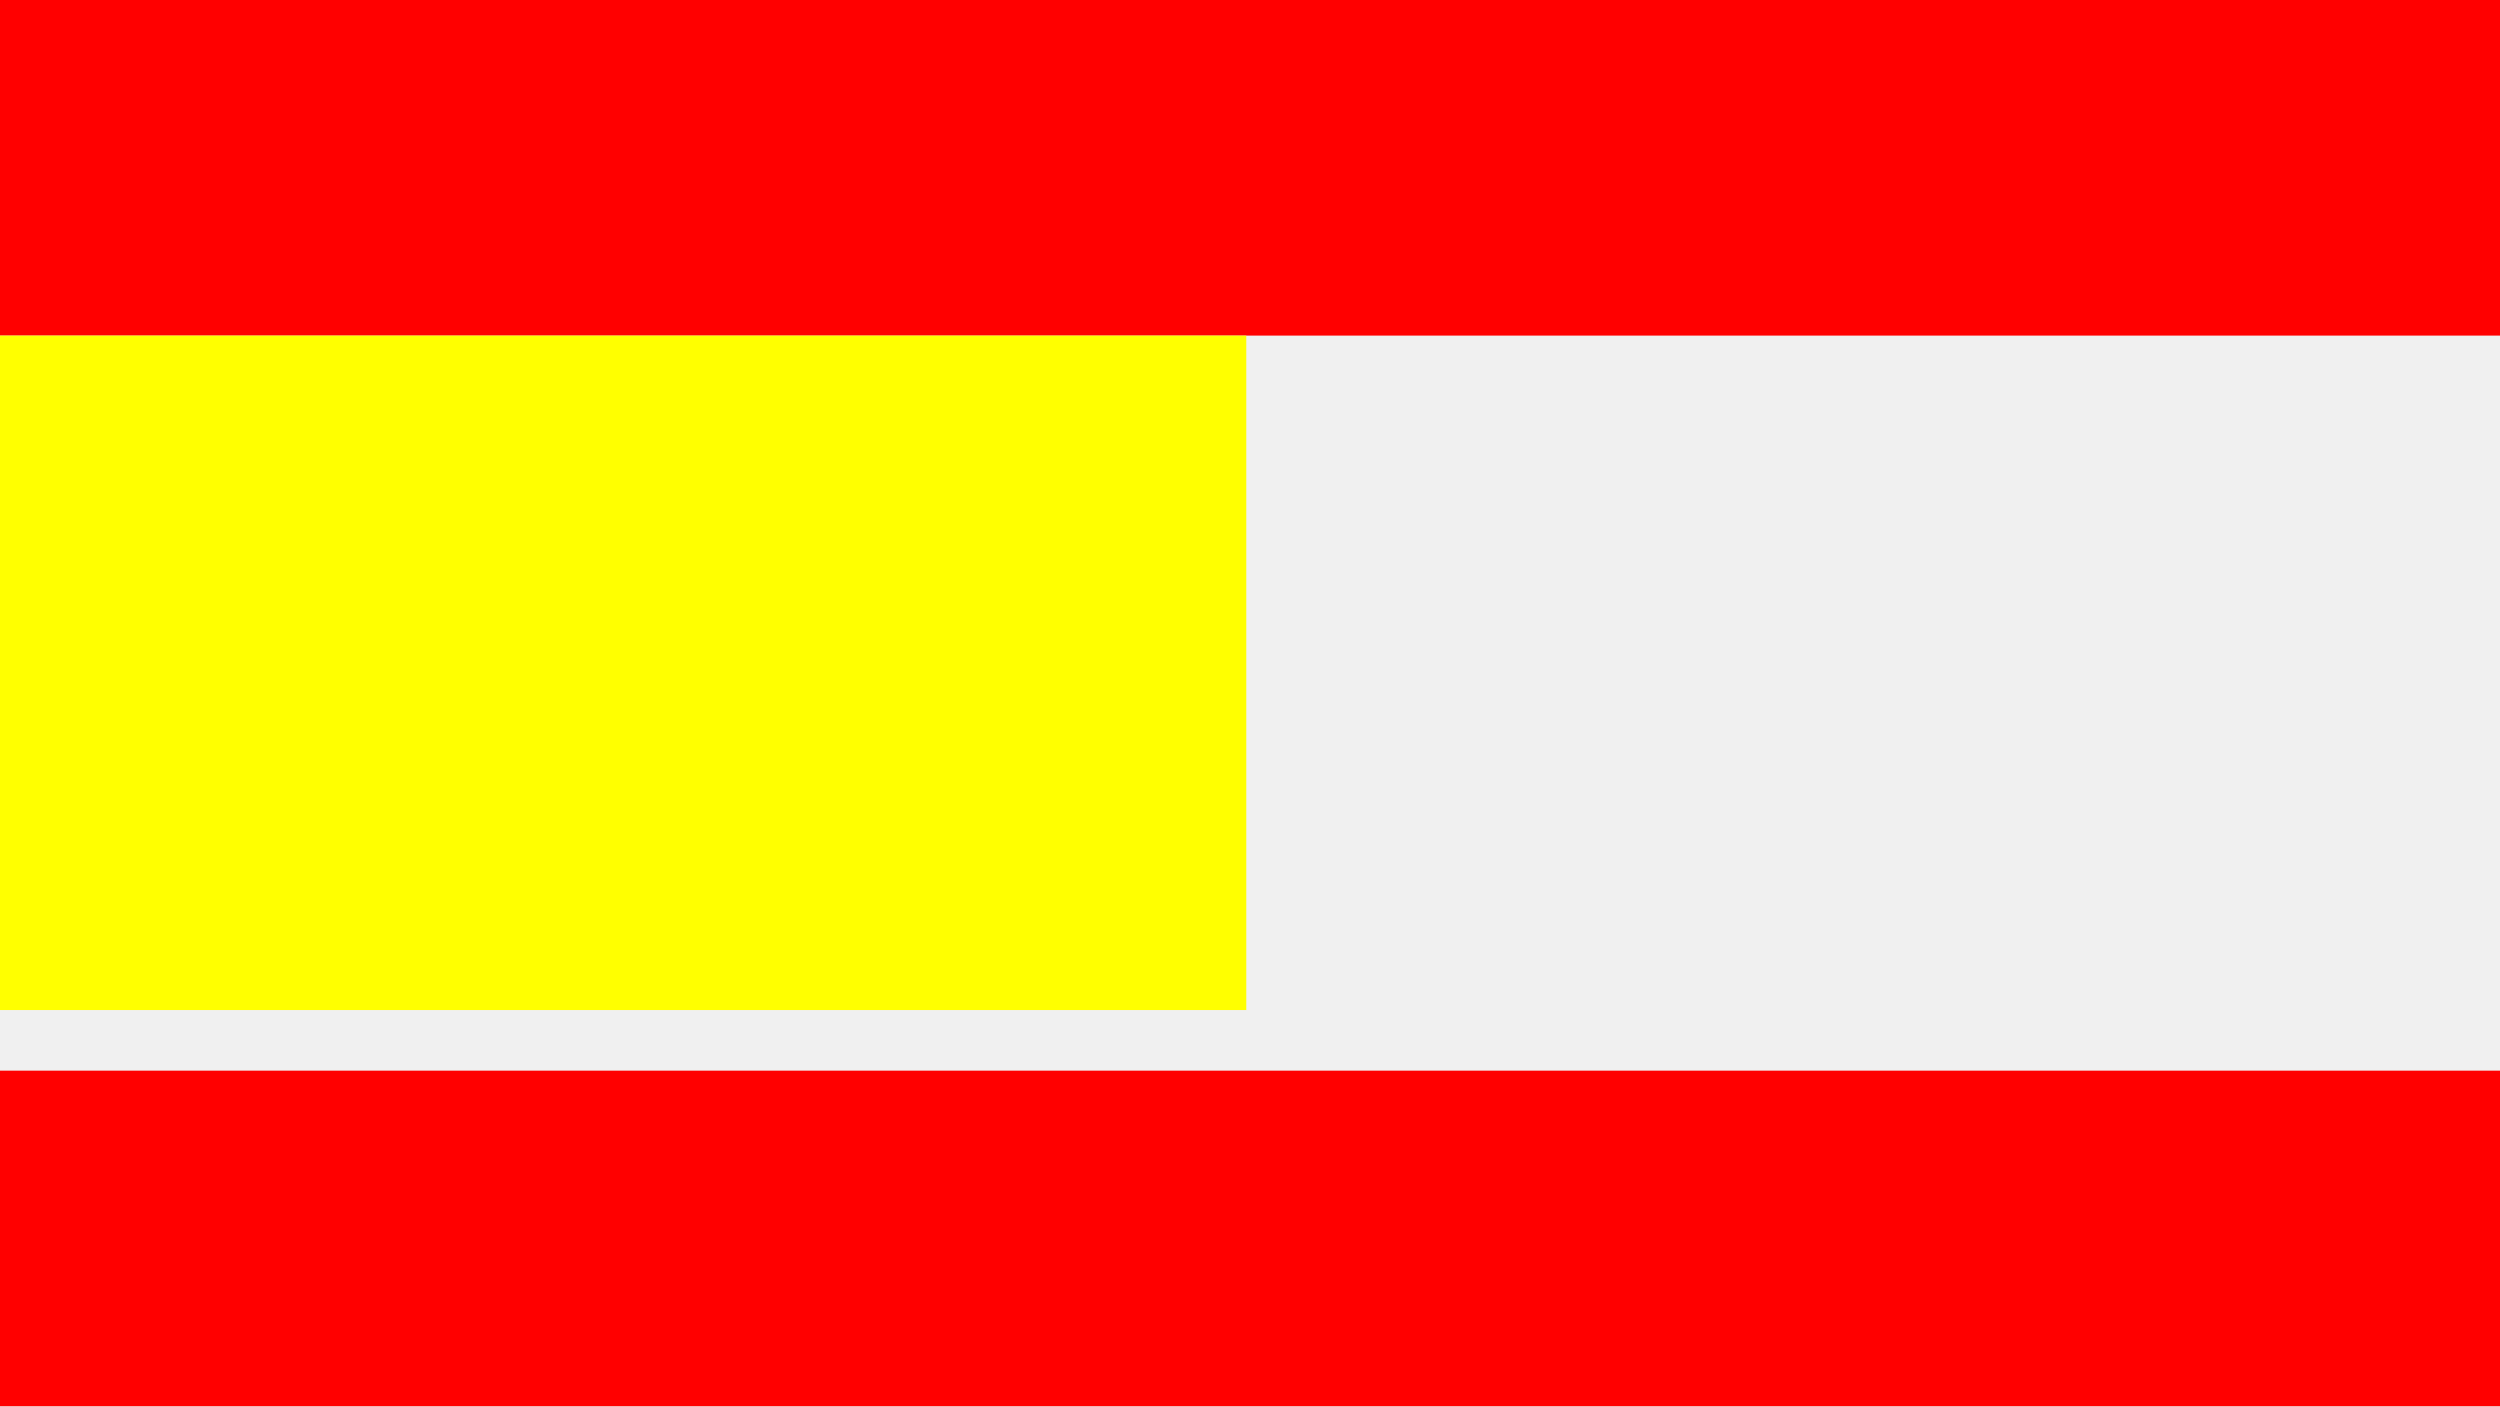
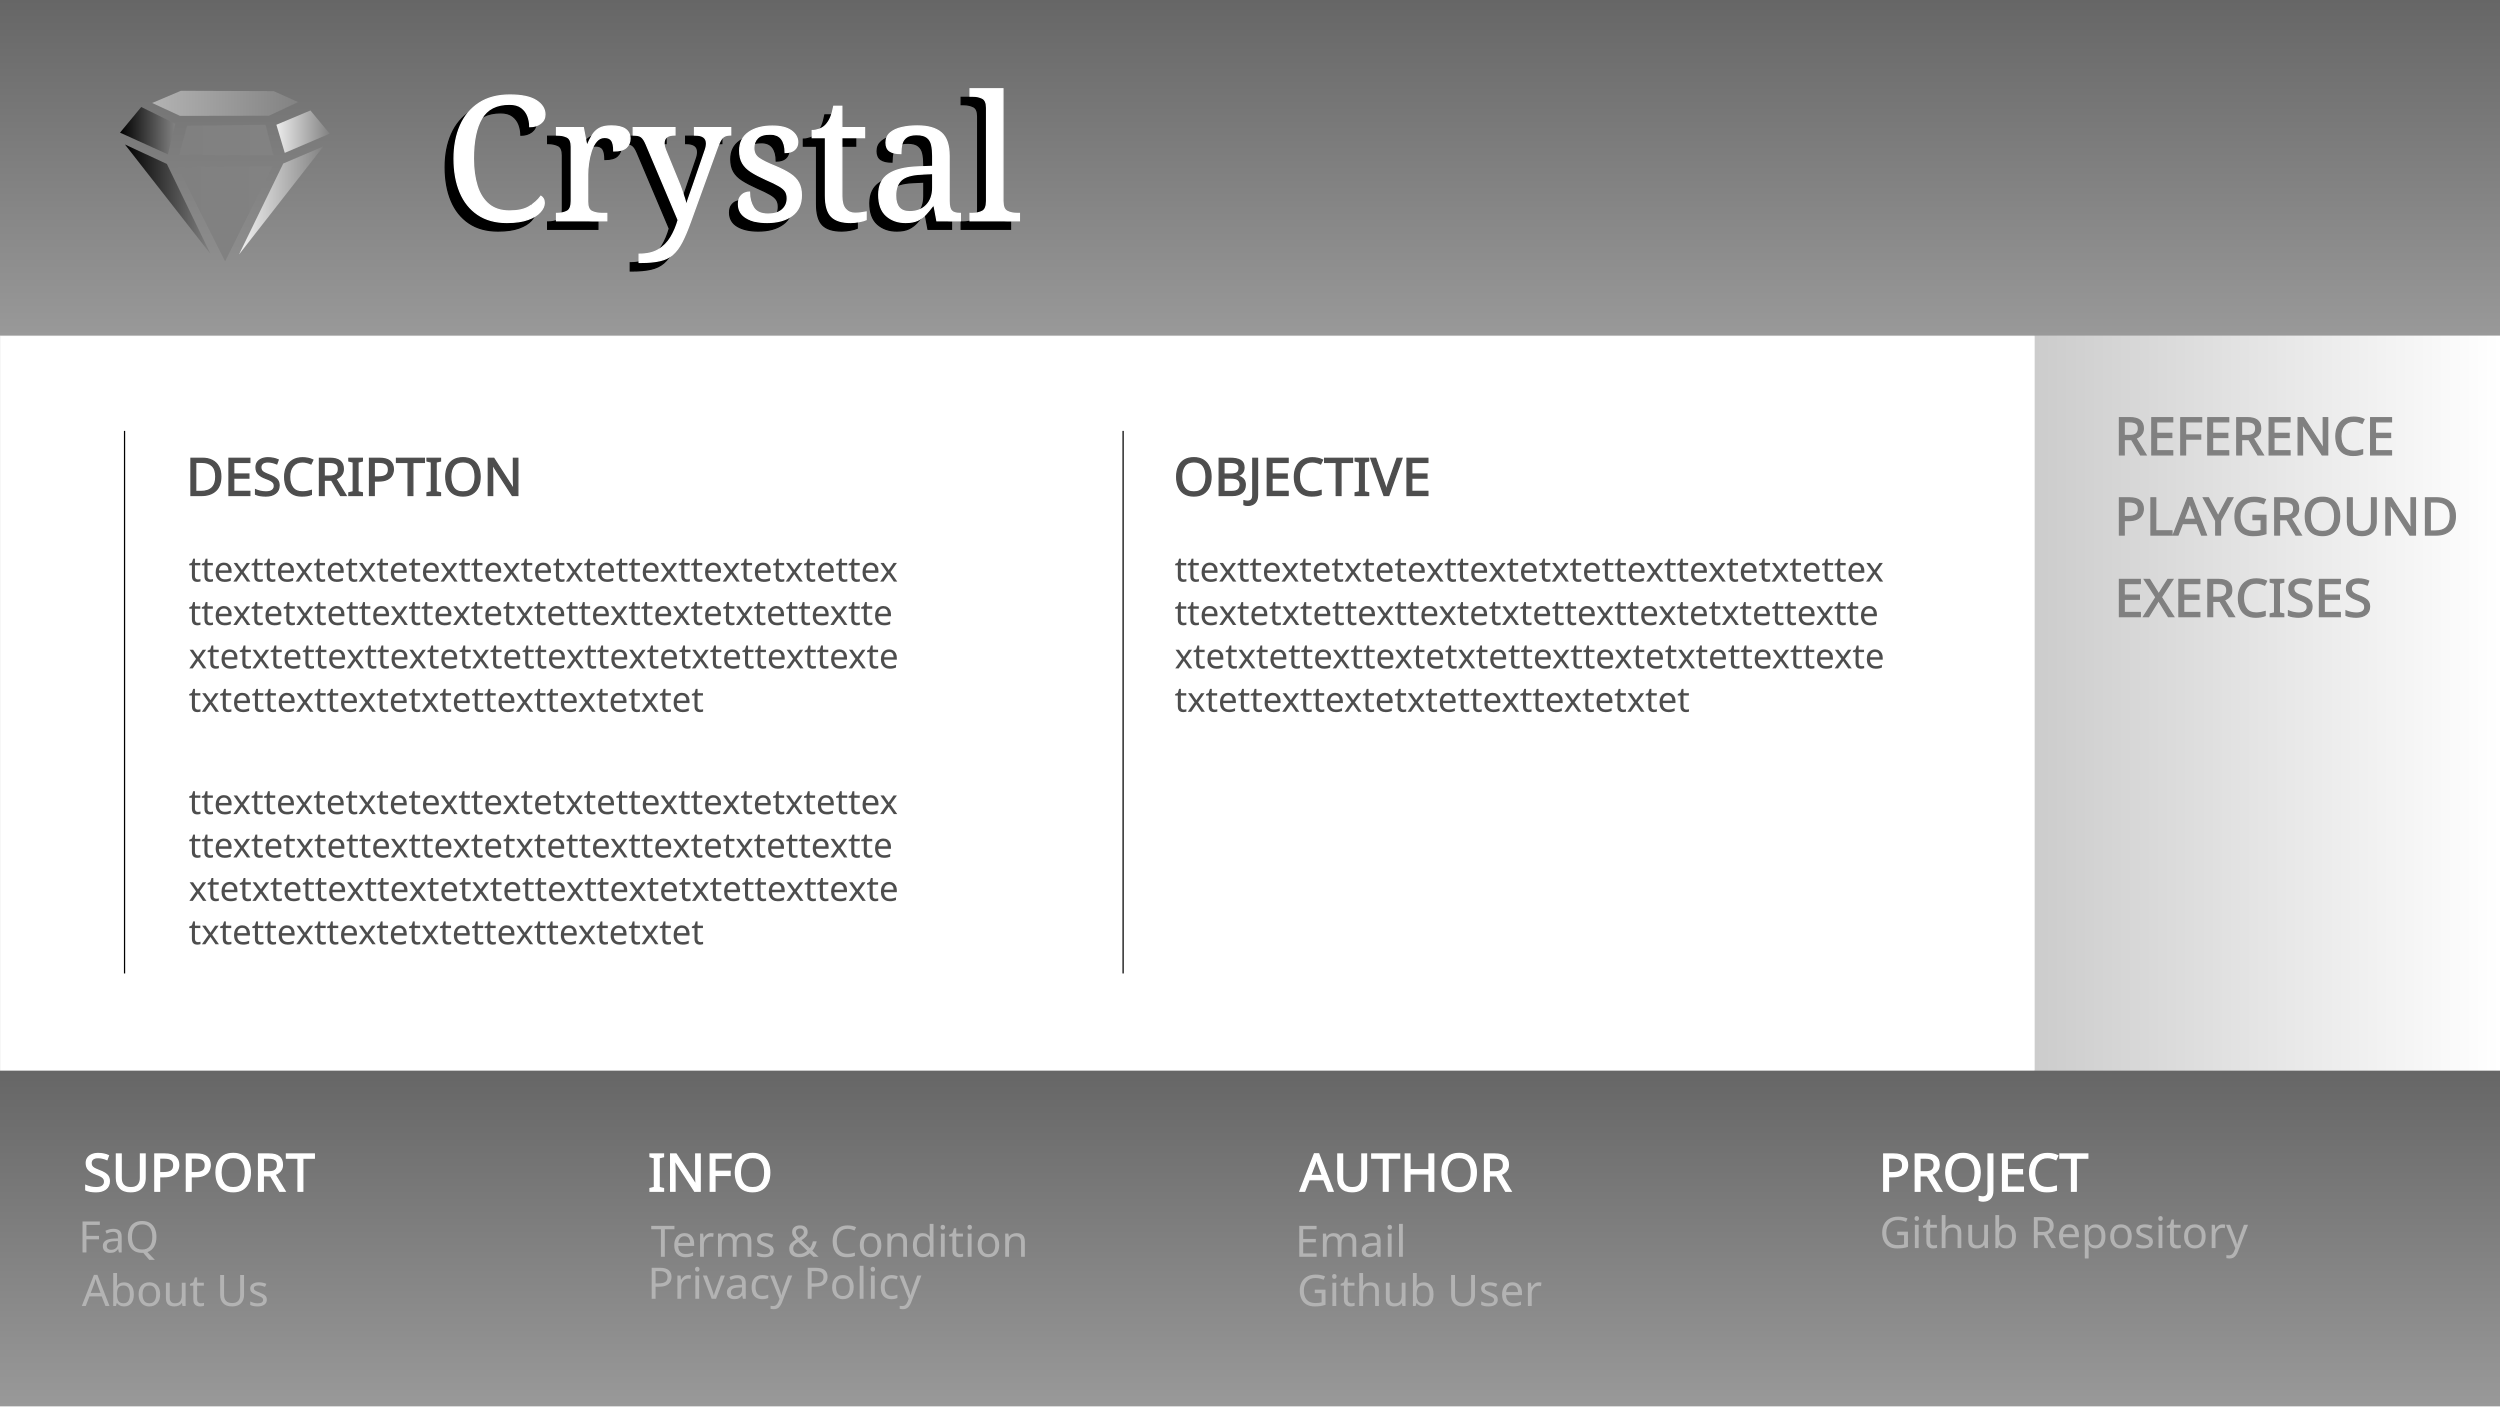
<svg xmlns="http://www.w3.org/2000/svg" xmlns:xlink="http://www.w3.org/1999/xlink" width="1920" height="1080" viewBox="0 0 508 285.75" version="1.1" id="svg8">
  <defs id="defs2">
+     <linearGradient id="linearGradient1412">
+       <stop style="stop-color:#cccccc;stop-opacity:1" offset="0" id="stop1408" />
+       <stop style="stop-color:#ffffff;stop-opacity:1" offset="1" id="stop1410" />
+     </linearGradient>
+     <linearGradient id="linearGradient998">
+       <stop style="stop-color:#666666;stop-opacity:1" offset="0" id="stop994" />
+       <stop style="stop-color:#999999;stop-opacity:1" offset="1" id="stop996" />
+     </linearGradient>
+     <linearGradient id="linearGradient962">
+       <stop style="stop-color:#666666;stop-opacity:1" offset="0" id="stop958" />
+       <stop style="stop-color:#999999;stop-opacity:1" offset="1" id="stop960" />
+     </linearGradient>
    <linearGradient xlink:href="#linearGradient1164" y2="467.512" x2="754.548" y1="467.512" x1="708.435" gradientTransform="translate(-620.584,-365.076)" gradientUnits="userSpaceOnUse" id="linearGradient1216-2" />
    <linearGradient id="linearGradient1164">
      <stop offset="0" style="stop-color: rgb(242, 242, 242); stop-opacity: 1;" id="stop1160" />
      <stop offset="1" style="stop-color: rgb(130, 130, 130); stop-opacity: 1;" id="stop1162" />
    </linearGradient>
    <linearGradient xlink:href="#linearGradient1204" y2="474.789" x2="726.72" y1="474.789" x1="674.98" gradientTransform="translate(-620.584,-365.076)" gradientUnits="userSpaceOnUse" id="linearGradient1174-2" />
    <linearGradient id="linearGradient1204">
      <stop offset="0" style="stop-color: rgb(128, 128, 128); stop-opacity: 1;" id="stop1200" />
      <stop offset="1" style="stop-color: rgb(130, 130, 130); stop-opacity: 1;" id="stop1202" />
    </linearGradient>
    <linearGradient xlink:href="#linearGradient1212" y2="466.839" x2="692.9" y1="466.839" x1="646.146" gradientTransform="translate(-620.584,-365.076)" gradientUnits="userSpaceOnUse" id="linearGradient1182-7" />
    <linearGradient id="linearGradient1212">
      <stop offset="0" style="stop-color: rgb(0, 0, 0); stop-opacity: 1;" id="stop1208" />
      <stop offset="1" style="stop-color: rgb(130, 130, 130); stop-opacity: 1;" id="stop1210" />
    </linearGradient>
    <linearGradient xlink:href="#linearGradient1188" y2="414.444" x2="740.733" y1="414.444" x1="660.988" gradientTransform="translate(-620.584,-365.076)" gradientUnits="userSpaceOnUse" id="linearGradient1190-5" />
    <linearGradient id="linearGradient1188">
      <stop offset="0" style="stop-color: rgb(179, 179, 179); stop-opacity: 1;" id="stop1184" />
      <stop offset="1" style="stop-color: rgb(130, 130, 130); stop-opacity: 1;" id="stop1186" />
    </linearGradient>
    <linearGradient xlink:href="#linearGradient1196" y2="429.921" x2="757.979" y1="429.921" x1="728.876" gradientTransform="translate(-620.584,-365.076)" gradientUnits="userSpaceOnUse" id="linearGradient1198-8" />
    <linearGradient id="linearGradient1196">
      <stop offset="0" style="stop-color: rgb(236, 236, 236); stop-opacity: 1;" id="stop1192" />
      <stop offset="1" style="stop-color: rgb(130, 130, 130); stop-opacity: 1;" id="stop1194" />
    </linearGradient>
    <linearGradient xlink:href="#linearGradient1204" y2="434.502" x2="727.259" y1="434.502" x1="675.789" gradientTransform="translate(-620.584,-365.076)" gradientUnits="userSpaceOnUse" id="linearGradient1206-5" />
    <linearGradient xlink:href="#linearGradient1212" y2="429.382" x2="673.633" y1="429.382" x1="643.451" gradientTransform="translate(-620.584,-365.076)" gradientUnits="userSpaceOnUse" id="linearGradient1214-7" />
+     <linearGradient xlink:href="#linearGradient962" id="linearGradient964" x1="-457.012" y1="288.52" x2="-457.012" y2="546.256" gradientUnits="userSpaceOnUse" gradientTransform="translate(2.3014329e-5,3.0207196e-5)" />
+     <linearGradient xlink:href="#linearGradient998" id="linearGradient1000" x1="-457.012" y1="-533.744" x2="-457.012" y2="-276.008" gradientUnits="userSpaceOnUse" />
+     <linearGradient xlink:href="#linearGradient1343" id="linearGradient1289" gradientUnits="userSpaceOnUse" gradientTransform="matrix(1.913625,0,0,1.913625,-3503.338,-486.0763)" x1="708.435" y1="467.512" x2="754.548" y2="467.512" />
+     <linearGradient id="linearGradient1343">
+       <stop id="stop1339" offset="0" style="stop-color:#8a0707;stop-opacity:1" />
+       <stop id="stop1341" offset="1" style="stop-color:#ee4a4a;stop-opacity:1" />
+     </linearGradient>
+     <linearGradient xlink:href="#linearGradient1257" id="linearGradient1287" gradientUnits="userSpaceOnUse" gradientTransform="matrix(1.913625,0,0,1.913625,-3503.338,-486.0763)" x1="674.98" y1="474.789" x2="726.72" y2="474.789" />
+     <linearGradient id="linearGradient1257">
+       <stop style="stop-color:#880505;stop-opacity:1" offset="0" id="stop1253" />
+       <stop style="stop-color:#8a0707;stop-opacity:1" offset="1" id="stop1255" />
+     </linearGradient>
+     <linearGradient xlink:href="#linearGradient1337" id="linearGradient1285" gradientUnits="userSpaceOnUse" gradientTransform="matrix(1.913625,0,0,1.913625,-3503.338,-486.0763)" x1="646.146" y1="466.839" x2="692.9" y2="466.839" />
+     <linearGradient id="linearGradient1337">
+       <stop style="stop-color:#e64444;stop-opacity:1" offset="0" id="stop1333" />
+       <stop style="stop-color:#890606;stop-opacity:1" offset="1" id="stop1335" />
+     </linearGradient>
+     <linearGradient xlink:href="#linearGradient1263" id="linearGradient1283" gradientUnits="userSpaceOnUse" gradientTransform="matrix(1.913625,0,0,1.913625,-3503.338,-486.0763)" x1="700.527" y1="421.256" x2="700.86" y2="407.584" />
+     <linearGradient id="linearGradient1263">
+       <stop style="stop-color:#8b0808;stop-opacity:1" offset="0" id="stop1259" />
+       <stop style="stop-color:#e64545;stop-opacity:1" offset="1" id="stop1261" />
+     </linearGradient>
+     <linearGradient xlink:href="#linearGradient1325" id="linearGradient1281" gradientUnits="userSpaceOnUse" gradientTransform="matrix(1.913625,0,0,1.913625,-3503.338,-486.0763)" x1="728.876" y1="429.921" x2="757.979" y2="429.921" />
+     <linearGradient id="linearGradient1325">
+       <stop id="stop1321" offset="0" style="stop-color:#8b0808;stop-opacity:1" />
+       <stop id="stop1323" offset="1" style="stop-color:#f64f4f;stop-opacity:1" />
+     </linearGradient>
+     <linearGradient xlink:href="#linearGradient1331" id="linearGradient1279" gradientUnits="userSpaceOnUse" gradientTransform="matrix(1.913625,0,0,1.913625,-3503.338,-486.0763)" x1="643.451" y1="429.382" x2="673.633" y2="429.382" />
+     <linearGradient id="linearGradient1331">
+       <stop style="stop-color:#ef4a4a;stop-opacity:1" offset="0" id="stop1327" />
+       <stop style="stop-color:#8b0808;stop-opacity:1" offset="1" id="stop1329" />
+     </linearGradient>
+     <linearGradient xlink:href="#linearGradient1251" id="linearGradient1239" gradientUnits="userSpaceOnUse" gradientTransform="matrix(1.913625,0,0,1.913625,-3503.338,-988.0497)" x1="708.435" y1="467.512" x2="754.548" y2="467.512" />
+     <linearGradient id="linearGradient1251">
+       <stop style="stop-color:#f14c4c;stop-opacity:1" offset="0" id="stop1247" />
+       <stop style="stop-color:#950e0e;stop-opacity:1" offset="1" id="stop1249" />
+     </linearGradient>
+     <linearGradient xlink:href="#linearGradient1257" id="linearGradient1237" gradientUnits="userSpaceOnUse" gradientTransform="matrix(1.913625,0,0,1.913625,-3503.338,-988.0497)" x1="674.98" y1="474.789" x2="726.72" y2="474.789" />
+     <linearGradient xlink:href="#linearGradient1181" id="linearGradient1235" gradientUnits="userSpaceOnUse" gradientTransform="matrix(1.913625,0,0,1.913625,-3503.338,-988.0497)" x1="646.146" y1="466.839" x2="692.9" y2="466.839" />
+     <linearGradient id="linearGradient1181">
+       <stop id="stop1177" offset="0" style="stop-color:#800000;stop-opacity:1" />
+       <stop id="stop1179" offset="1" style="stop-color:#f64c4c;stop-opacity:1" />
+     </linearGradient>
+     <linearGradient xlink:href="#linearGradient1263" id="linearGradient1233" gradientUnits="userSpaceOnUse" gradientTransform="matrix(1.913625,0,0,1.913625,-3503.338,-988.0497)" x1="660.988" y1="414.444" x2="740.733" y2="414.444" />
+     <linearGradient xlink:href="#linearGradient1245" id="linearGradient1231" gradientUnits="userSpaceOnUse" gradientTransform="matrix(1.913625,0,0,1.913625,-3503.338,-988.0497)" x1="728.876" y1="429.921" x2="757.979" y2="429.921" />
+     <linearGradient id="linearGradient1245">
+       <stop style="stop-color:#f14c4c;stop-opacity:1" offset="0" id="stop1241" />
+       <stop style="stop-color:#890606;stop-opacity:1" offset="1" id="stop1243" />
+     </linearGradient>
+     <linearGradient xlink:href="#linearGradient1175" id="linearGradient1227" gradientUnits="userSpaceOnUse" gradientTransform="matrix(1.913625,0,0,1.913625,-3503.338,-988.0497)" x1="643.451" y1="429.382" x2="673.633" y2="429.382" />
+     <linearGradient id="linearGradient1175">
+       <stop id="stop1180" offset="0" style="stop-color:#800000;stop-opacity:1" />
+       <stop id="stop1173" offset="1" style="stop-color:#ff5555;stop-opacity:1" />
+     </linearGradient>
+     <linearGradient gradientTransform="matrix(1.913625,0,0,1.913625,-3206.783,-1246.993)" xlink:href="#linearGradient1193" id="linearGradient1216-23" gradientUnits="userSpaceOnUse" x1="708.435" y1="467.512" x2="754.548" y2="467.512" />
+     <linearGradient id="linearGradient1193">
+       <stop id="stop1189" offset="0" style="stop-color:#ffeeaa;stop-opacity:1" />
+       <stop id="stop1191" offset="1" style="stop-color:#ffcc00;stop-opacity:1" />
+     </linearGradient>
+     <linearGradient gradientTransform="matrix(1.913625,0,0,1.913625,-3206.783,-1246.993)" xlink:href="#linearGradient1199" id="linearGradient1174-9" x1="674.98" y1="474.789" x2="726.72" y2="474.789" gradientUnits="userSpaceOnUse" />
+     <linearGradient id="linearGradient1199">
+       <stop id="stop1195" offset="0" style="stop-color:#44aa00;stop-opacity:1" />
+       <stop id="stop1197" offset="1" style="stop-color:#55d400;stop-opacity:1" />
+     </linearGradient>
+     <linearGradient gradientTransform="matrix(1.913625,0,0,1.913625,-3206.783,-1246.993)" xlink:href="#linearGradient1181" id="linearGradient1182-9" x1="646.146" y1="466.839" x2="692.9" y2="466.839" gradientUnits="userSpaceOnUse" />
+     <linearGradient gradientTransform="matrix(1.913625,0,0,1.913625,-3206.783,-1246.993)" xlink:href="#linearGradient1211" id="linearGradient1190-52" x1="660.988" y1="414.444" x2="740.733" y2="414.444" gradientUnits="userSpaceOnUse" />
+     <linearGradient id="linearGradient1211">
+       <stop id="stop1207" offset="0" style="stop-color:#0088aa;stop-opacity:1" />
+       <stop id="stop1209" offset="1" style="stop-color:#2ad4ff;stop-opacity:1" />
+     </linearGradient>
+     <linearGradient gradientTransform="matrix(1.913625,0,0,1.913625,-3206.783,-1246.993)" xlink:href="#linearGradient1193" id="linearGradient1198-87" x1="728.876" y1="429.921" x2="757.979" y2="429.921" gradientUnits="userSpaceOnUse" />
+     <linearGradient gradientTransform="matrix(1.913625,0,0,1.913625,-3206.783,-1246.993)" xlink:href="#linearGradient1199" id="linearGradient1206-6" x1="675.789" y1="434.502" x2="727.259" y2="434.502" gradientUnits="userSpaceOnUse" />
+     <linearGradient gradientTransform="matrix(1.913625,0,0,1.913625,-3206.783,-1246.993)" xlink:href="#linearGradient1175" id="linearGradient1214-1" x1="643.451" y1="429.382" x2="673.633" y2="429.382" gradientUnits="userSpaceOnUse" />
+     <linearGradient gradientTransform="matrix(1.913625,0,0,1.913625,-3500.445,-1235.42)" xlink:href="#linearGradient1164" id="linearGradient1216-2-4" gradientUnits="userSpaceOnUse" x1="708.435" y1="467.512" x2="754.548" y2="467.512" />
+     <linearGradient gradientTransform="matrix(1.913625,0,0,1.913625,-3500.445,-1235.42)" xlink:href="#linearGradient1204" id="linearGradient1174-2-0" x1="674.98" y1="474.789" x2="726.72" y2="474.789" gradientUnits="userSpaceOnUse" />
+     <linearGradient gradientTransform="matrix(1.913625,0,0,1.913625,-3500.445,-1235.42)" xlink:href="#linearGradient1212" id="linearGradient1182-7-7" x1="646.146" y1="466.839" x2="692.9" y2="466.839" gradientUnits="userSpaceOnUse" />
+     <linearGradient gradientTransform="matrix(1.913625,0,0,1.913625,-3500.445,-1235.42)" xlink:href="#linearGradient1188" id="linearGradient1190-5-8" x1="660.988" y1="414.444" x2="740.733" y2="414.444" gradientUnits="userSpaceOnUse" />
+     <linearGradient gradientTransform="matrix(1.913625,0,0,1.913625,-3500.445,-1235.42)" xlink:href="#linearGradient1196" id="linearGradient1198-8-9" x1="728.876" y1="429.921" x2="757.979" y2="429.921" gradientUnits="userSpaceOnUse" />
+     <linearGradient gradientTransform="matrix(1.913625,0,0,1.913625,-3500.445,-1235.42)" xlink:href="#linearGradient1204" id="linearGradient1206-5-0" x1="675.789" y1="434.502" x2="727.259" y2="434.502" gradientUnits="userSpaceOnUse" />
+     <linearGradient gradientTransform="matrix(1.913625,0,0,1.913625,-3500.445,-1235.42)" xlink:href="#linearGradient1212" id="linearGradient1214-7-8" x1="643.451" y1="429.382" x2="673.633" y2="429.382" gradientUnits="userSpaceOnUse" />
+     <linearGradient xlink:href="#linearGradient1212" id="linearGradient1362" gradientUnits="userSpaceOnUse" gradientTransform="translate(-620.584,-365.076)" x1="643.451" y1="429.382" x2="673.633" y2="429.382" />
+     <linearGradient xlink:href="#linearGradient1204" id="linearGradient1364" gradientUnits="userSpaceOnUse" gradientTransform="translate(-620.584,-365.076)" x1="675.789" y1="434.502" x2="727.259" y2="434.502" />
+     <linearGradient xlink:href="#linearGradient1196" id="linearGradient1366" gradientUnits="userSpaceOnUse" gradientTransform="translate(-620.584,-365.076)" x1="728.876" y1="429.921" x2="757.979" y2="429.921" />
+     <linearGradient xlink:href="#linearGradient1188" id="linearGradient1368" gradientUnits="userSpaceOnUse" gradientTransform="translate(-620.584,-365.076)" x1="660.988" y1="414.444" x2="740.733" y2="414.444" />
+     <linearGradient xlink:href="#linearGradient1212" id="linearGradient1370" gradientUnits="userSpaceOnUse" gradientTransform="translate(-620.584,-365.076)" x1="646.146" y1="466.839" x2="692.9" y2="466.839" />
+     <linearGradient xlink:href="#linearGradient1204" id="linearGradient1372" gradientUnits="userSpaceOnUse" gradientTransform="translate(-620.584,-365.076)" x1="674.98" y1="474.789" x2="726.72" y2="474.789" />
+     <linearGradient xlink:href="#linearGradient1164" id="linearGradient1374" gradientUnits="userSpaceOnUse" gradientTransform="translate(-620.584,-365.076)" x1="708.435" y1="467.512" x2="754.548" y2="467.512" />
+     <linearGradient xlink:href="#linearGradient1412" id="linearGradient1414" x1="115.175" y1="6.256" x2="503.558" y2="6.256" gradientUnits="userSpaceOnUse" gradientTransform="matrix(0.9219725,0,0,1,39.29137,0)" />
  </defs>
  <g id="layer1" transform="translate(0,-11.25001)">
    <g transform="matrix(0.2645833,0,0,0.2645833,374.9178,152.4698)" id="layer1-1">
-       <g id="g886" transform="translate(-1604.286,-48.57143)">
-         <path id="path1137-6" style="fill:url(#linearGradient1214-7);fill-opacity:1;stroke:none;stroke-width:0.534px;stroke-linecap:butt;stroke-linejoin:miter;stroke-opacity:1" d="m 22.867,65.384 26.139,11.857 4.042,-16.708 -18.594,-9.162 z" />
-         <path id="path1139-8" style="fill:url(#linearGradient1206-5);fill-opacity:1;stroke:none;stroke-width:0.534px;stroke-linecap:butt;stroke-linejoin:miter;stroke-opacity:1" d="m 55.204,77.51 51.47,0.269 -4.312,-16.708 -42.847,0.539 z" />
-         <path id="path1141-0" style="fill:url(#linearGradient1198-8);fill-opacity:1;stroke:none;stroke-width:0.534px;stroke-linecap:butt;stroke-linejoin:miter;stroke-opacity:1" d="m 108.291,61.072 4.581,15.36 24.522,-10.51 -10.51,-12.665 z" />
-         <path id="path1143-1" style="fill:url(#linearGradient1190-5);fill-opacity:1;stroke:none;stroke-width:0.534px;stroke-linecap:butt;stroke-linejoin:miter;stroke-opacity:1" d="m 120.148,48.676 -15.911,7.457 -48.59,0.095 -15.244,-7.05 15.72,-6.669 50.686,0.191 z" />
-         <path id="path1145-4" style="fill:url(#linearGradient1182-7);fill-opacity:1;stroke:none;stroke-width:0.534px;stroke-linecap:butt;stroke-linejoin:miter;stroke-opacity:1" d="M 25.562,71.851 72.316,131.675 48.467,82.496 Z" />
-         <path id="path1147-3" style="fill:url(#linearGradient1174-2);fill-opacity:1;stroke:none;stroke-width:0.534px;stroke-linecap:butt;stroke-linejoin:miter;stroke-opacity:1" d="M 54.396,84.247 80.266,135.717 106.135,83.708 Z" />
-         <path id="path1149-4" style="fill:url(#linearGradient1216-2);fill-opacity:1;stroke:none;stroke-width:0.534px;stroke-linecap:butt;stroke-linejoin:miter;stroke-opacity:1" d="m 133.963,72.901 -21.913,9.337 -24.2,49.733 z" />
-       </g>
-       <rect style="opacity:1;fill:#ff0000;fill-opacity:1;stroke:none;stroke-width:3;stroke-linecap:square;stroke-linejoin:miter;stroke-miterlimit:4;stroke-dasharray:none;stroke-opacity:1;paint-order:normal" id="rect888" width="1920" height="257.736" x="-1417.012" y="-533.744" />
-       <rect y="288.52" x="-1417.012" height="257.736" width="1920" id="rect890" style="opacity:1;fill:#ff0000;fill-opacity:1;stroke:none;stroke-width:3;stroke-linecap:square;stroke-linejoin:miter;stroke-miterlimit:4;stroke-dasharray:none;stroke-opacity:1;paint-order:normal" />
-       <rect style="opacity:1;fill:#ffff00;fill-opacity:1;stroke:none;stroke-width:3;stroke-linecap:square;stroke-linejoin:miter;stroke-miterlimit:4;stroke-dasharray:none;stroke-opacity:1;paint-order:normal" id="rect892" width="957.143" height="517.978" x="-1417.012" y="-276.008" />
+       <rect y="-276.578" x="145.479" height="565.668" width="358.078" id="rect894" style="opacity:1;fill:url(#linearGradient1414);fill-opacity:1;stroke:none;stroke-width:1.918;stroke-linecap:square;stroke-linejoin:miter;stroke-miterlimit:4;stroke-dasharray:none;stroke-opacity:1;paint-order:normal" />
+       <rect style="opacity:1;fill:url(#linearGradient1000);fill-opacity:1;stroke:none;stroke-width:3;stroke-linecap:square;stroke-linejoin:miter;stroke-miterlimit:4;stroke-dasharray:none;stroke-opacity:1;paint-order:normal" id="rect888" width="1920" height="257.736" x="-1417.012" y="-533.744" />
+       <rect y="288.52" x="-1417.012" height="257.736" width="1920" id="rect890" style="opacity:1;fill:url(#linearGradient964);fill-opacity:1;stroke:none;stroke-width:3;stroke-linecap:square;stroke-linejoin:miter;stroke-miterlimit:4;stroke-dasharray:none;stroke-opacity:1;paint-order:normal" />
+       <rect style="opacity:1;fill:#ffffff;fill-opacity:1;stroke:none;stroke-width:3.998;stroke-linecap:square;stroke-linejoin:miter;stroke-miterlimit:4;stroke-dasharray:none;stroke-opacity:1;paint-order:normal" id="rect892" width="1562.082" height="563.71" x="-1416.603" y="-275.599" />
+       <text xml:space="preserve" style="font-style:normal;font-variant:normal;font-weight:normal;font-stretch:normal;font-size:33.333px;line-height:1.25;font-family:Calibri;-inkscape-font-specification:'Calibri, Normal';font-variant-ligatures:normal;font-variant-caps:normal;font-variant-numeric:normal;font-feature-settings:normal;text-align:start;letter-spacing:0px;word-spacing:0px;writing-mode:lr;text-anchor:start;fill:#b3b3b3;fill-opacity:1;stroke:none;" x="26.498" y="424.763" id="text898">
+         <tspan x="26.498" y="424.763" id="tspan900">Github Repository</tspan>
+       </text>
+       <text xml:space="preserve" style="font-style:normal;font-variant:normal;font-weight:normal;font-stretch:normal;font-size:40px;line-height:1.25;font-family:'Franklin Gothic Medium';-inkscape-font-specification:'Franklin Gothic Medium, Normal';font-variant-ligatures:normal;font-variant-caps:normal;font-variant-numeric:normal;font-feature-settings:normal;text-align:start;letter-spacing:0px;word-spacing:0px;writing-mode:lr-tb;text-anchor:start;fill:#ffffff;fill-opacity:1;stroke:#ffffff" x="-1353.145" y="381.103" id="text906">
+         <tspan id="tspan904" x="-1353.145" y="381.103">SUPPORT</tspan>
+       </text>
+       <text xml:space="preserve" style="font-style:normal;font-variant:normal;font-weight:normal;font-stretch:normal;font-size:33.333px;line-height:1.25;font-family:Calibri;-inkscape-font-specification:'Calibri, Normal';font-variant-ligatures:normal;font-variant-caps:normal;font-variant-numeric:normal;font-feature-settings:normal;text-align:start;letter-spacing:0px;word-spacing:0px;writing-mode:lr;text-anchor:start;fill:#b3b3b3;fill-opacity:1;stroke:none;" x="-1356.868" y="428.142" id="text910">
+         <tspan x="-1356.868" y="428.142" id="tspan912">FaQ</tspan>
+       </text>
+       <text xml:space="preserve" style="font-style:normal;font-variant:normal;font-weight:normal;font-stretch:normal;font-size:33.333px;line-height:1.25;font-family:Calibri;-inkscape-font-specification:'Calibri, Normal';font-variant-ligatures:normal;font-variant-caps:normal;font-variant-numeric:normal;font-feature-settings:normal;text-align:start;letter-spacing:0px;word-spacing:0px;writing-mode:lr;text-anchor:start;fill:#b3b3b3;fill-opacity:1;stroke:none;" x="-1354.192" y="469.262" id="text922">
+         <tspan id="tspan920" x="-1354.192" y="469.262">About Us</tspan>
+       </text>
+       <text xml:space="preserve" style="font-style:normal;font-variant:normal;font-weight:normal;font-stretch:normal;font-size:33.333px;line-height:1.25;font-family:Calibri;-inkscape-font-specification:'Calibri, Normal';font-variant-ligatures:normal;font-variant-caps:normal;font-variant-numeric:normal;font-feature-settings:normal;text-align:start;letter-spacing:0px;word-spacing:0px;writing-mode:lr-tb;text-anchor:start;fill:#b3b3b3;fill-opacity:1;stroke:none" x="-917.194" y="431.501" id="text926">
+         <tspan id="tspan924" x="-917.194" y="431.501">Terms &amp; Condition</tspan>
+         <tspan x="-917.194" y="473.168" id="tspan928" />
+       </text>
+       <text xml:space="preserve" style="font-style:normal;font-variant:normal;font-weight:normal;font-stretch:normal;font-size:33.333px;line-height:1.25;font-family:Calibri;-inkscape-font-specification:'Calibri, Normal';font-variant-ligatures:normal;font-variant-caps:normal;font-variant-numeric:normal;font-feature-settings:normal;text-align:start;letter-spacing:0px;word-spacing:0px;writing-mode:lr-tb;text-anchor:start;fill:#b3b3b3;fill-opacity:1;stroke:none" x="-919.75" y="463.709" id="text932">
+         <tspan id="tspan930" x="-919.75" y="463.709">Privacy Policy</tspan>
+       </text>
+       <text xml:space="preserve" style="font-style:normal;font-variant:normal;font-weight:normal;font-stretch:normal;font-size:40px;line-height:1.25;font-family:'Franklin Gothic Medium';-inkscape-font-specification:'Franklin Gothic Medium, Normal';font-variant-ligatures:normal;font-variant-caps:normal;font-variant-numeric:normal;font-feature-settings:normal;text-align:start;letter-spacing:0px;word-spacing:0px;writing-mode:lr-tb;text-anchor:start;fill:#ffffff;fill-opacity:1;stroke:#ffffff" x="-418.68" y="381.103" id="text936">
+         <tspan id="tspan934" x="-418.68" y="381.103">AUTHOR</tspan>
+       </text>
+       <text xml:space="preserve" style="font-style:normal;font-variant:normal;font-weight:normal;font-stretch:normal;font-size:33.333px;line-height:1.25;font-family:Calibri;-inkscape-font-specification:'Calibri, Normal';font-variant-ligatures:normal;font-variant-caps:normal;font-variant-numeric:normal;font-feature-settings:normal;text-align:start;letter-spacing:0px;word-spacing:0px;writing-mode:lr;text-anchor:start;fill:#b3b3b3;fill-opacity:1;stroke:none;" x="-422.402" y="431.501" id="text940">
+         <tspan id="tspan938" x="-422.402" y="431.501">Email</tspan>
+       </text>
+       <text xml:space="preserve" style="font-style:normal;font-variant:normal;font-weight:normal;font-stretch:normal;font-size:33.333px;line-height:1.25;font-family:Calibri;-inkscape-font-specification:'Calibri, Normal';font-variant-ligatures:normal;font-variant-caps:normal;font-variant-numeric:normal;font-feature-settings:normal;text-align:start;letter-spacing:0px;word-spacing:0px;writing-mode:lr;text-anchor:start;fill:#b3b3b3;fill-opacity:1;stroke:none;" x="-420.82" y="469.262" id="text944">
+         <tspan id="tspan942" x="-420.82" y="469.262">Github User</tspan>
+       </text>
+       <text xml:space="preserve" style="font-style:normal;font-variant:normal;font-weight:normal;font-stretch:normal;font-size:40px;line-height:1.25;font-family:'Franklin Gothic Medium';-inkscape-font-specification:'Franklin Gothic Medium, Normal';font-variant-ligatures:normal;font-variant-caps:normal;font-variant-numeric:normal;font-feature-settings:normal;text-align:start;letter-spacing:0px;word-spacing:0px;writing-mode:lr-tb;text-anchor:start;fill:#ffffff;fill-opacity:1;stroke:#ffffff" x="25.845" y="381.103" id="text956">
+         <tspan id="tspan954" x="25.845" y="381.103">PROJECT</tspan>
+       </text>
+       <text id="text990" y="381.103" x="-919.38" style="font-style:normal;font-variant:normal;font-weight:normal;font-stretch:normal;font-size:40px;line-height:1.25;font-family:'Franklin Gothic Medium';-inkscape-font-specification:'Franklin Gothic Medium, Normal';font-variant-ligatures:normal;font-variant-caps:normal;font-variant-numeric:normal;font-feature-settings:normal;text-align:start;letter-spacing:0px;word-spacing:0px;writing-mode:lr-tb;text-anchor:start;fill:#ffffff;fill-opacity:1;stroke:#ffffff" xml:space="preserve">
+         <tspan y="381.103" x="-919.38" id="tspan988">INFO</tspan>
+       </text>
+       <text id="text1023" y="-357.652" x="-1082.672" style="font-style:normal;font-variant:normal;font-weight:normal;font-stretch:normal;font-size:133.333px;line-height:1.25;font-family:Constantia;-inkscape-font-specification:'Constantia, Normal';font-variant-ligatures:normal;font-variant-caps:normal;font-variant-numeric:normal;font-feature-settings:normal;text-align:start;letter-spacing:0px;word-spacing:0px;writing-mode:lr-tb;text-anchor:start;fill:#000000;fill-opacity:1;stroke:#000000;" xml:space="preserve">
+         <tspan y="-357.652" x="-1082.672" id="tspan1021">Crystal</tspan>
+       </text>
+       <text xml:space="preserve" style="font-style:normal;font-variant:normal;font-weight:normal;font-stretch:normal;font-size:133.333px;line-height:1.25;font-family:Constantia;-inkscape-font-specification:'Constantia, Normal';font-variant-ligatures:normal;font-variant-caps:normal;font-variant-numeric:normal;font-feature-settings:normal;text-align:start;letter-spacing:0px;word-spacing:0px;writing-mode:lr-tb;text-anchor:start;fill:#ffffff;fill-opacity:1;stroke:#ffffff" x="-1075.853" y="-364.218" id="text1006">
+         <tspan id="tspan1004" x="-1075.853" y="-364.218">Crystal</tspan>
+       </text>
+       <g id="g1360" transform="translate(-1204.286,34.28572)">
+         <g style="stroke:none" transform="matrix(1.372565,0,0,1.372565,-1337.192,-522.7376)" id="g886">
+           <path d="m 22.867,65.384 26.139,11.857 4.042,-16.708 -18.594,-9.162 z" style="fill:url(#linearGradient1362);fill-opacity:1;stroke:none;stroke-width:0.534px;stroke-linecap:butt;stroke-linejoin:miter;stroke-opacity:1" id="path1137-6" />
+           <path d="m 55.204,77.51 51.47,0.269 -4.312,-16.708 -42.847,0.539 z" style="fill:url(#linearGradient1364);fill-opacity:1;stroke:none;stroke-width:0.534px;stroke-linecap:butt;stroke-linejoin:miter;stroke-opacity:1" id="path1139-8" />
+           <path d="m 108.291,61.072 4.581,15.36 24.522,-10.51 -10.51,-12.665 z" style="fill:url(#linearGradient1366);fill-opacity:1;stroke:none;stroke-width:0.534px;stroke-linecap:butt;stroke-linejoin:miter;stroke-opacity:1" id="path1141-0" />
+           <path d="m 120.148,48.676 -15.911,7.457 -48.59,0.095 -15.244,-7.05 15.72,-6.669 50.686,0.191 z" style="fill:url(#linearGradient1368);fill-opacity:1;stroke:none;stroke-width:0.534px;stroke-linecap:butt;stroke-linejoin:miter;stroke-opacity:1" id="path1143-1" />
+           <path d="M 25.562,71.851 72.316,131.675 48.467,82.496 Z" style="fill:url(#linearGradient1370);fill-opacity:1;stroke:none;stroke-width:0.534px;stroke-linecap:butt;stroke-linejoin:miter;stroke-opacity:1" id="path1145-4" />
+           <path d="M 54.396,84.247 80.266,135.717 106.135,83.708 Z" style="fill:url(#linearGradient1372);fill-opacity:1;stroke:none;stroke-width:0.534px;stroke-linecap:butt;stroke-linejoin:miter;stroke-opacity:1" id="path1147-3" />
+           <path d="m 133.963,72.901 -21.913,9.337 -24.2,49.733 z" style="fill:url(#linearGradient1374);fill-opacity:1;stroke:none;stroke-width:0.534px;stroke-linecap:butt;stroke-linejoin:miter;stroke-opacity:1" id="path1149-4" />
+         </g>
+         <g style="fill:#000000;stroke:none" transform="matrix(1.372565,0,0,1.372565,-1343.371,-521.1034)" id="g1055">
+           <path d="m 22.867,65.384 26.139,11.857 4.042,-16.708 -18.594,-9.162 z" style="fill:#000000;fill-opacity:1;stroke:none;stroke-width:0.534px;stroke-linecap:butt;stroke-linejoin:miter;stroke-opacity:1" id="path1041" />
+           <path d="m 55.204,77.51 51.47,0.269 -4.312,-16.708 -42.847,0.539 z" style="fill:#000000;fill-opacity:1;stroke:none;stroke-width:0.534px;stroke-linecap:butt;stroke-linejoin:miter;stroke-opacity:1" id="path1043" />
+           <path d="m 108.291,61.072 4.581,15.36 24.522,-10.51 -10.51,-12.665 z" style="fill:#000000;fill-opacity:1;stroke:none;stroke-width:0.534px;stroke-linecap:butt;stroke-linejoin:miter;stroke-opacity:1" id="path1045" />
+           <path d="m 120.148,48.676 -15.911,7.457 -48.59,0.095 -15.244,-7.05 15.72,-6.669 50.686,0.191 z" style="fill:#000000;fill-opacity:1;stroke:none;stroke-width:0.534px;stroke-linecap:butt;stroke-linejoin:miter;stroke-opacity:1" id="path1047" />
+           <path d="M 25.562,71.851 72.316,131.675 48.467,82.496 Z" style="fill:#000000;fill-opacity:1;stroke:none;stroke-width:0.534px;stroke-linecap:butt;stroke-linejoin:miter;stroke-opacity:1" id="path1049" />
+           <path d="M 54.396,84.247 80.266,135.717 106.135,83.708 Z" style="fill:#000000;fill-opacity:1;stroke:none;stroke-width:0.534px;stroke-linecap:butt;stroke-linejoin:miter;stroke-opacity:1" id="path1051" />
+           <path d="m 133.963,72.901 -21.913,9.337 -24.2,49.733 z" style="fill:#000000;fill-opacity:1;stroke:none;stroke-width:0.534px;stroke-linecap:butt;stroke-linejoin:miter;stroke-opacity:1" id="path1053" />
+         </g>
+         <g id="g1039" transform="matrix(1.372565,0,0,1.372565,-1337.192,-522.7376)" style="stroke:none">
+           <path id="path1025" style="fill:url(#linearGradient1214-7);fill-opacity:1;stroke:none;stroke-width:0.534px;stroke-linecap:butt;stroke-linejoin:miter;stroke-opacity:1" d="m 22.867,65.384 26.139,11.857 4.042,-16.708 -18.594,-9.162 z" />
+           <path id="path1027" style="fill:url(#linearGradient1206-5);fill-opacity:1;stroke:none;stroke-width:0.534px;stroke-linecap:butt;stroke-linejoin:miter;stroke-opacity:1" d="m 55.204,77.51 51.47,0.269 -4.312,-16.708 -42.847,0.539 z" />
+           <path id="path1029" style="fill:url(#linearGradient1198-8);fill-opacity:1;stroke:none;stroke-width:0.534px;stroke-linecap:butt;stroke-linejoin:miter;stroke-opacity:1" d="m 108.291,61.072 4.581,15.36 24.522,-10.51 -10.51,-12.665 z" />
+           <path id="path1031" style="fill:url(#linearGradient1190-5);fill-opacity:1;stroke:none;stroke-width:0.534px;stroke-linecap:butt;stroke-linejoin:miter;stroke-opacity:1" d="m 120.148,48.676 -15.911,7.457 -48.59,0.095 -15.244,-7.05 15.72,-6.669 50.686,0.191 z" />
+           <path id="path1033" style="fill:url(#linearGradient1182-7);fill-opacity:1;stroke:none;stroke-width:0.534px;stroke-linecap:butt;stroke-linejoin:miter;stroke-opacity:1" d="M 25.562,71.851 72.316,131.675 48.467,82.496 Z" />
+           <path id="path1035" style="fill:url(#linearGradient1174-2);fill-opacity:1;stroke:none;stroke-width:0.534px;stroke-linecap:butt;stroke-linejoin:miter;stroke-opacity:1" d="M 54.396,84.247 80.266,135.717 106.135,83.708 Z" />
+           <path id="path1037" style="fill:url(#linearGradient1216-2);fill-opacity:1;stroke:none;stroke-width:0.534px;stroke-linecap:butt;stroke-linejoin:miter;stroke-opacity:1" d="m 133.963,72.901 -21.913,9.337 -24.2,49.733 z" />
+         </g>
+       </g>
+       <g id="g1334" transform="matrix(0.7346221,0,0,0.7346221,342.1112,-129.4395)">
+         <path style="fill:url(#linearGradient1214-7-8);fill-opacity:1;stroke:none;stroke-width:1.021px;stroke-linecap:butt;stroke-linejoin:miter;stroke-opacity:1" d="m -2269.121,-411.682 50.021,22.69 7.735,-31.972 -35.582,-17.533 z" id="path1137-6-1" />
+         <path style="fill:url(#linearGradient1206-5-0);fill-opacity:1;stroke:none;stroke-width:1.021px;stroke-linecap:butt;stroke-linejoin:miter;stroke-opacity:1" d="m -2207.239,-388.476 98.495,0.516 -8.251,-31.972 -81.993,1.031 z" id="path1139-8-1" />
+         <path style="fill:url(#linearGradient1198-8-9);fill-opacity:1;stroke:none;stroke-width:1.021px;stroke-linecap:butt;stroke-linejoin:miter;stroke-opacity:1" d="m -2105.651,-419.933 8.767,29.394 46.927,-20.111 -20.111,-24.237 z" id="path1141-0-5" />
+         <path style="fill:url(#linearGradient1190-5-8);fill-opacity:1;stroke:none;stroke-width:1.021px;stroke-linecap:butt;stroke-linejoin:miter;stroke-opacity:1" d="m -2082.961,-443.654 -30.447,14.269 -92.983,0.182 -29.171,-13.492 30.083,-12.762 96.994,0.365 z" id="path1143-1-7" />
+         <path style="fill:url(#linearGradient1182-7-7);fill-opacity:1;stroke:none;stroke-width:1.021px;stroke-linecap:butt;stroke-linejoin:miter;stroke-opacity:1" d="m -2263.964,-399.306 89.47,114.481 -45.637,-94.111 z" id="path1145-4-9" />
+         <path style="fill:url(#linearGradient1174-2-0);fill-opacity:1;stroke:none;stroke-width:1.021px;stroke-linecap:butt;stroke-linejoin:miter;stroke-opacity:1" d="m -2208.786,-375.584 49.505,98.494 49.505,-99.526 z" id="path1147-3-8" />
+         <path style="fill:url(#linearGradient1216-2-4);fill-opacity:1;stroke:none;stroke-width:1.021px;stroke-linecap:butt;stroke-linejoin:miter;stroke-opacity:1" d="m -2056.524,-397.296 -41.934,17.867 -46.309,95.171 z" id="path1149-4-6" />
+       </g>
+       <g id="g1325" transform="matrix(0.7197131,0,0,0.7197131,-546.8528,-73.39526)">
+         <path style="fill:url(#linearGradient1214-1);fill-opacity:1;stroke:none;stroke-width:1.021px;stroke-linecap:butt;stroke-linejoin:miter;stroke-opacity:1" d="m -1975.459,-423.255 50.021,22.69 7.735,-31.972 -35.582,-17.533 z" id="path1137-7" />
+         <path style="fill:url(#linearGradient1206-6);fill-opacity:1;stroke:none;stroke-width:1.021px;stroke-linecap:butt;stroke-linejoin:miter;stroke-opacity:1" d="m -1913.578,-400.049 98.495,0.516 -8.251,-31.972 -81.993,1.031 z" id="path1139-9" />
+         <path style="fill:url(#linearGradient1198-87);fill-opacity:1;stroke:none;stroke-width:1.021px;stroke-linecap:butt;stroke-linejoin:miter;stroke-opacity:1" d="m -1811.989,-431.506 8.767,29.394 46.927,-20.111 -20.111,-24.237 z" id="path1141-5" />
+         <path style="fill:url(#linearGradient1190-52);fill-opacity:1;stroke:none;stroke-width:1.021px;stroke-linecap:butt;stroke-linejoin:miter;stroke-opacity:1" d="m -1789.299,-455.227 -30.447,14.269 -92.983,0.182 -29.171,-13.492 30.083,-12.762 96.994,0.365 z" id="path1143-9" />
+         <path style="fill:url(#linearGradient1182-9);fill-opacity:1;stroke:none;stroke-width:1.021px;stroke-linecap:butt;stroke-linejoin:miter;stroke-opacity:1" d="m -1970.302,-410.879 89.47,114.481 -45.637,-94.111 z" id="path1145-8" />
+         <path style="fill:url(#linearGradient1174-9);fill-opacity:1;stroke:none;stroke-width:1.021px;stroke-linecap:butt;stroke-linejoin:miter;stroke-opacity:1" d="m -1915.125,-387.157 49.505,98.494 49.505,-99.526 z" id="path1147-0" />
+         <path style="fill:url(#linearGradient1216-23);fill-opacity:1;stroke:none;stroke-width:1.021px;stroke-linecap:butt;stroke-linejoin:miter;stroke-opacity:1" d="m -1762.862,-408.869 -41.933,17.867 -46.309,95.171 z" id="path1149-1" />
+       </g>
+       <g id="g1316" transform="matrix(0.7131948,0,0,0.7131948,-501.6254,-81.10878)">
+         <path id="path1213" d="m -2272.014,-164.312 50.021,22.69 7.735,-31.972 -35.582,-17.533 z" style="fill:url(#linearGradient1227);fill-opacity:1;stroke:none;stroke-width:1.021px;stroke-linecap:butt;stroke-linejoin:miter;stroke-opacity:1" />
+         <path id="path1215" d="m -2210.133,-141.106 98.495,0.516 -8.251,-31.972 -81.993,1.031 z" style="fill:#8b0808;fill-opacity:1;stroke:none;stroke-width:1.021px;stroke-linecap:butt;stroke-linejoin:miter;stroke-opacity:1" />
+         <path id="path1217" d="m -2108.544,-172.563 8.767,29.394 46.927,-20.111 -20.111,-24.237 z" style="fill:url(#linearGradient1231);fill-opacity:1;stroke:none;stroke-width:1.021px;stroke-linecap:butt;stroke-linejoin:miter;stroke-opacity:1" />
+         <path id="path1219" d="m -2085.854,-196.284 -30.447,14.269 -92.983,0.182 -29.171,-13.492 30.083,-12.762 96.994,0.365 z" style="fill:url(#linearGradient1233);fill-opacity:1;stroke:none;stroke-width:1.021px;stroke-linecap:butt;stroke-linejoin:miter;stroke-opacity:1" />
+         <path id="path1221" d="m -2266.857,-151.936 89.47,114.48 -45.637,-94.111 z" style="fill:url(#linearGradient1235);fill-opacity:1;stroke:none;stroke-width:1.021px;stroke-linecap:butt;stroke-linejoin:miter;stroke-opacity:1" />
+         <path id="path1223" d="m -2211.68,-128.214 49.505,98.494 49.505,-99.526 z" style="fill:url(#linearGradient1237);fill-opacity:1;stroke:none;stroke-width:1.021px;stroke-linecap:butt;stroke-linejoin:miter;stroke-opacity:1" />
+         <path id="path1225" d="m -2059.417,-149.926 -41.934,17.867 -46.309,95.171 z" style="fill:url(#linearGradient1239);fill-opacity:1;stroke:none;stroke-width:1.021px;stroke-linecap:butt;stroke-linejoin:miter;stroke-opacity:1" />
+       </g>
+       <g id="g1307" transform="matrix(0.6545301,0,0,0.6545301,-769.1981,-188.4709)">
+         <path style="fill:url(#linearGradient1279);fill-opacity:1;stroke:none;stroke-width:1.021px;stroke-linecap:butt;stroke-linejoin:miter;stroke-opacity:1" d="m -2272.014,337.662 50.021,22.69 7.735,-31.972 -35.582,-17.533 z" id="path1265" />
+         <path style="fill:#8b0808;fill-opacity:1;stroke:none;stroke-width:1.021px;stroke-linecap:butt;stroke-linejoin:miter;stroke-opacity:1" d="m -2210.133,360.867 98.495,0.516 -8.251,-31.972 -81.993,1.031 z" id="path1267" />
+         <path style="fill:url(#linearGradient1281);fill-opacity:1;stroke:none;stroke-width:1.021px;stroke-linecap:butt;stroke-linejoin:miter;stroke-opacity:1" d="m -2108.544,329.411 8.767,29.393 46.927,-20.111 -20.111,-24.237 z" id="path1269" />
+         <path style="fill:url(#linearGradient1283);fill-opacity:1;stroke:none;stroke-width:1.021px;stroke-linecap:butt;stroke-linejoin:miter;stroke-opacity:1" d="m -2085.854,305.69 -30.447,14.27 -92.983,0.182 -29.171,-13.492 30.083,-12.762 96.994,0.365 z" id="path1271" />
+         <path style="fill:url(#linearGradient1285);fill-opacity:1;stroke:none;stroke-width:1.021px;stroke-linecap:butt;stroke-linejoin:miter;stroke-opacity:1" d="m -2266.857,350.038 89.47,114.481 -45.637,-94.111 z" id="path1273" />
+         <path style="fill:url(#linearGradient1287);fill-opacity:1;stroke:none;stroke-width:1.021px;stroke-linecap:butt;stroke-linejoin:miter;stroke-opacity:1" d="m -2211.68,373.759 49.505,98.494 49.505,-99.526 z" id="path1275" />
+         <path style="fill:url(#linearGradient1289);fill-opacity:1;stroke:none;stroke-width:1.021px;stroke-linecap:butt;stroke-linejoin:miter;stroke-opacity:1" d="m -2059.417,352.047 -41.934,17.867 -46.309,95.171 z" id="path1277" />
+       </g>
+       <text xml:space="preserve" style="font-style:normal;font-variant:normal;font-weight:normal;font-stretch:normal;font-size:40px;line-height:1.25;font-family:'Franklin Gothic Medium';-inkscape-font-specification:'Franklin Gothic Medium, Normal';font-variant-ligatures:normal;font-variant-caps:normal;font-variant-numeric:normal;font-feature-settings:normal;text-align:start;letter-spacing:0px;word-spacing:0px;writing-mode:lr-tb;text-anchor:start;fill:#808080;fill-opacity:1;stroke:#808080;stroke-opacity:1" x="206.873" y="-184.396" id="text1388">
+         <tspan id="tspan1386" x="206.873" y="-184.396">REFERENCE</tspan>
+       </text>
+       <text xml:space="preserve" style="font-style:normal;font-variant:normal;font-weight:normal;font-stretch:normal;font-size:40px;line-height:1.25;font-family:'Franklin Gothic Medium';-inkscape-font-specification:'Franklin Gothic Medium, Normal';font-variant-ligatures:normal;font-variant-caps:normal;font-variant-numeric:normal;font-feature-settings:normal;text-align:start;letter-spacing:0px;word-spacing:0px;writing-mode:lr-tb;text-anchor:start;fill:#808080;fill-opacity:1;stroke:#808080;stroke-opacity:1" x="206.873" y="-122.826" id="text1392">
+         <tspan id="tspan1390" x="206.873" y="-122.826">PLAYGROUND</tspan>
+       </text>
+       <text xml:space="preserve" style="font-style:normal;font-variant:normal;font-weight:normal;font-stretch:normal;font-size:40px;line-height:1.25;font-family:'Franklin Gothic Medium';-inkscape-font-specification:'Franklin Gothic Medium, Normal';font-variant-ligatures:normal;font-variant-caps:normal;font-variant-numeric:normal;font-feature-settings:normal;text-align:start;letter-spacing:0px;word-spacing:0px;writing-mode:lr-tb;text-anchor:start;fill:#808080;fill-opacity:1;stroke:#808080;stroke-opacity:1" x="206.873" y="-60.17" id="text1396">
+         <tspan id="tspan1394" x="206.873" y="-60.17">EXERCISES</tspan>
+       </text>
+       <flowRoot xml:space="preserve" id="flowRoot1398" style="font-style:normal;font-weight:normal;font-size:40px;line-height:1.25;font-family:sans-serif;letter-spacing:0px;word-spacing:0px;fill:#000000;fill-opacity:1;stroke:none" transform="translate(-1417.012,-533.7442)">
+         <flowRegion id="flowRegion1400">
+           <rect id="rect1402" width="396.429" height="463.571" x="1455" y="287.857" />
+         </flowRegion>
+         <flowPara id="flowPara1404" />
+       </flowRoot>
+       <text xml:space="preserve" style="font-style:normal;font-variant:normal;font-weight:normal;font-stretch:normal;font-size:40px;line-height:1.25;font-family:'Franklin Gothic Medium';-inkscape-font-specification:'Franklin Gothic Medium, Normal';font-variant-ligatures:normal;font-variant-caps:normal;font-variant-numeric:normal;font-feature-settings:normal;text-align:start;letter-spacing:0px;word-spacing:0px;writing-mode:lr-tb;text-anchor:start;fill:#4d4d4d;fill-opacity:1;stroke:#4d4d4d;stroke-opacity:1" x="-1274.209" y="-153.209" id="text1418">
+         <tspan id="tspan1416" x="-1274.209" y="-153.209">DESCRIPTION</tspan>
+       </text>
+       <text id="text1422" y="-153.209" x="-515.752" style="font-style:normal;font-variant:normal;font-weight:normal;font-stretch:normal;font-size:40px;line-height:1.25;font-family:'Franklin Gothic Medium';-inkscape-font-specification:'Franklin Gothic Medium, Normal';font-variant-ligatures:normal;font-variant-caps:normal;font-variant-numeric:normal;font-feature-settings:normal;text-align:start;letter-spacing:0px;word-spacing:0px;writing-mode:lr-tb;text-anchor:start;fill:#4d4d4d;fill-opacity:1;stroke:#4d4d4d;stroke-opacity:1" xml:space="preserve">
+         <tspan y="-153.209" x="-515.752" id="tspan1420">OBJECTIVE</tspan>
+       </text>
+       <path style="fill:#000000;stroke:#000000;stroke-width:0.956px;stroke-linecap:butt;stroke-linejoin:miter;stroke-opacity:1" d="M -554.467,-202.821 V 213.871" id="path1426" />
+       <path id="path1428" d="M -1321.358,-202.821 V 213.871" style="fill:#000000;stroke:#000000;stroke-width:0.956px;stroke-linecap:butt;stroke-linejoin:miter;stroke-opacity:1" />
+       <text xml:space="preserve" style="font-style:normal;font-variant:normal;font-weight:normal;font-stretch:normal;font-size:26.667px;line-height:1.25;font-family:Corbel;-inkscape-font-specification:'Corbel, Normal';font-variant-ligatures:normal;font-variant-caps:normal;font-variant-numeric:normal;font-feature-settings:normal;text-align:start;letter-spacing:0px;word-spacing:0px;writing-mode:lr-tb;text-anchor:start;fill:#4d4d4d;fill-opacity:1;stroke:none" x="-1272.086" y="-87.095" id="text1446">
+         <tspan x="-1272.086" y="-87.095" id="tspan1450">ttexttextetxtetexttextetxtettexttextetxtettex</tspan>
+         <tspan x="-1272.086" y="-53.762" id="tspan1460">ttextetxtettexttextetxtettexttextetxtettextte</tspan>
+         <tspan x="-1272.086" y="-20.428" id="tspan1462">xtetxtettexttextetxtettexttextetxtettexttexte</tspan>
+         <tspan x="-1272.086" y="12.905" id="tspan1464">txtettexttextetxtettexttextetxtet</tspan>
+       </text>
+       <text id="text1498" y="-87.095" x="-514.898" style="font-style:normal;font-variant:normal;font-weight:normal;font-stretch:normal;font-size:26.667px;line-height:1.25;font-family:Corbel;-inkscape-font-specification:'Corbel, Normal';font-variant-ligatures:normal;font-variant-caps:normal;font-variant-numeric:normal;font-feature-settings:normal;text-align:start;letter-spacing:0px;word-spacing:0px;writing-mode:lr-tb;text-anchor:start;fill:#4d4d4d;fill-opacity:1;stroke:none" xml:space="preserve">
+         <tspan id="tspan1490" y="-87.095" x="-514.898">ttexttextetxtetexttextetxtettexttextetxtettex</tspan>
+         <tspan id="tspan1492" y="-53.762" x="-514.898">ttextetxtettexttextetxtettexttextetxtettextte</tspan>
+         <tspan id="tspan1494" y="-20.428" x="-514.898">xtetxtettexttextetxtettexttextetxtettexttexte</tspan>
+         <tspan id="tspan1496" y="12.905" x="-514.898">txtettexttextetxtettexttextetxtet</tspan>
+       </text>
+       <text id="text1508" y="91.476" x="-1272.086" style="font-style:normal;font-variant:normal;font-weight:normal;font-stretch:normal;font-size:26.667px;line-height:1.25;font-family:Corbel;-inkscape-font-specification:'Corbel, Normal';font-variant-ligatures:normal;font-variant-caps:normal;font-variant-numeric:normal;font-feature-settings:normal;text-align:start;letter-spacing:0px;word-spacing:0px;writing-mode:lr-tb;text-anchor:start;fill:#4d4d4d;fill-opacity:1;stroke:none" xml:space="preserve">
+         <tspan id="tspan1500" y="91.476" x="-1272.086">ttexttextetxtetexttextetxtettexttextetxtettex</tspan>
+         <tspan id="tspan1502" y="124.81" x="-1272.086">ttextetxtettexttextetxtettexttextetxtettextte</tspan>
+         <tspan id="tspan1504" y="158.143" x="-1272.086">xtetxtettexttextetxtettexttextetxtettexttexte</tspan>
+         <tspan id="tspan1506" y="191.476" x="-1272.086">txtettexttextetxtettexttextetxtet</tspan>
+       </text>
    </g>
  </g>
</svg>
